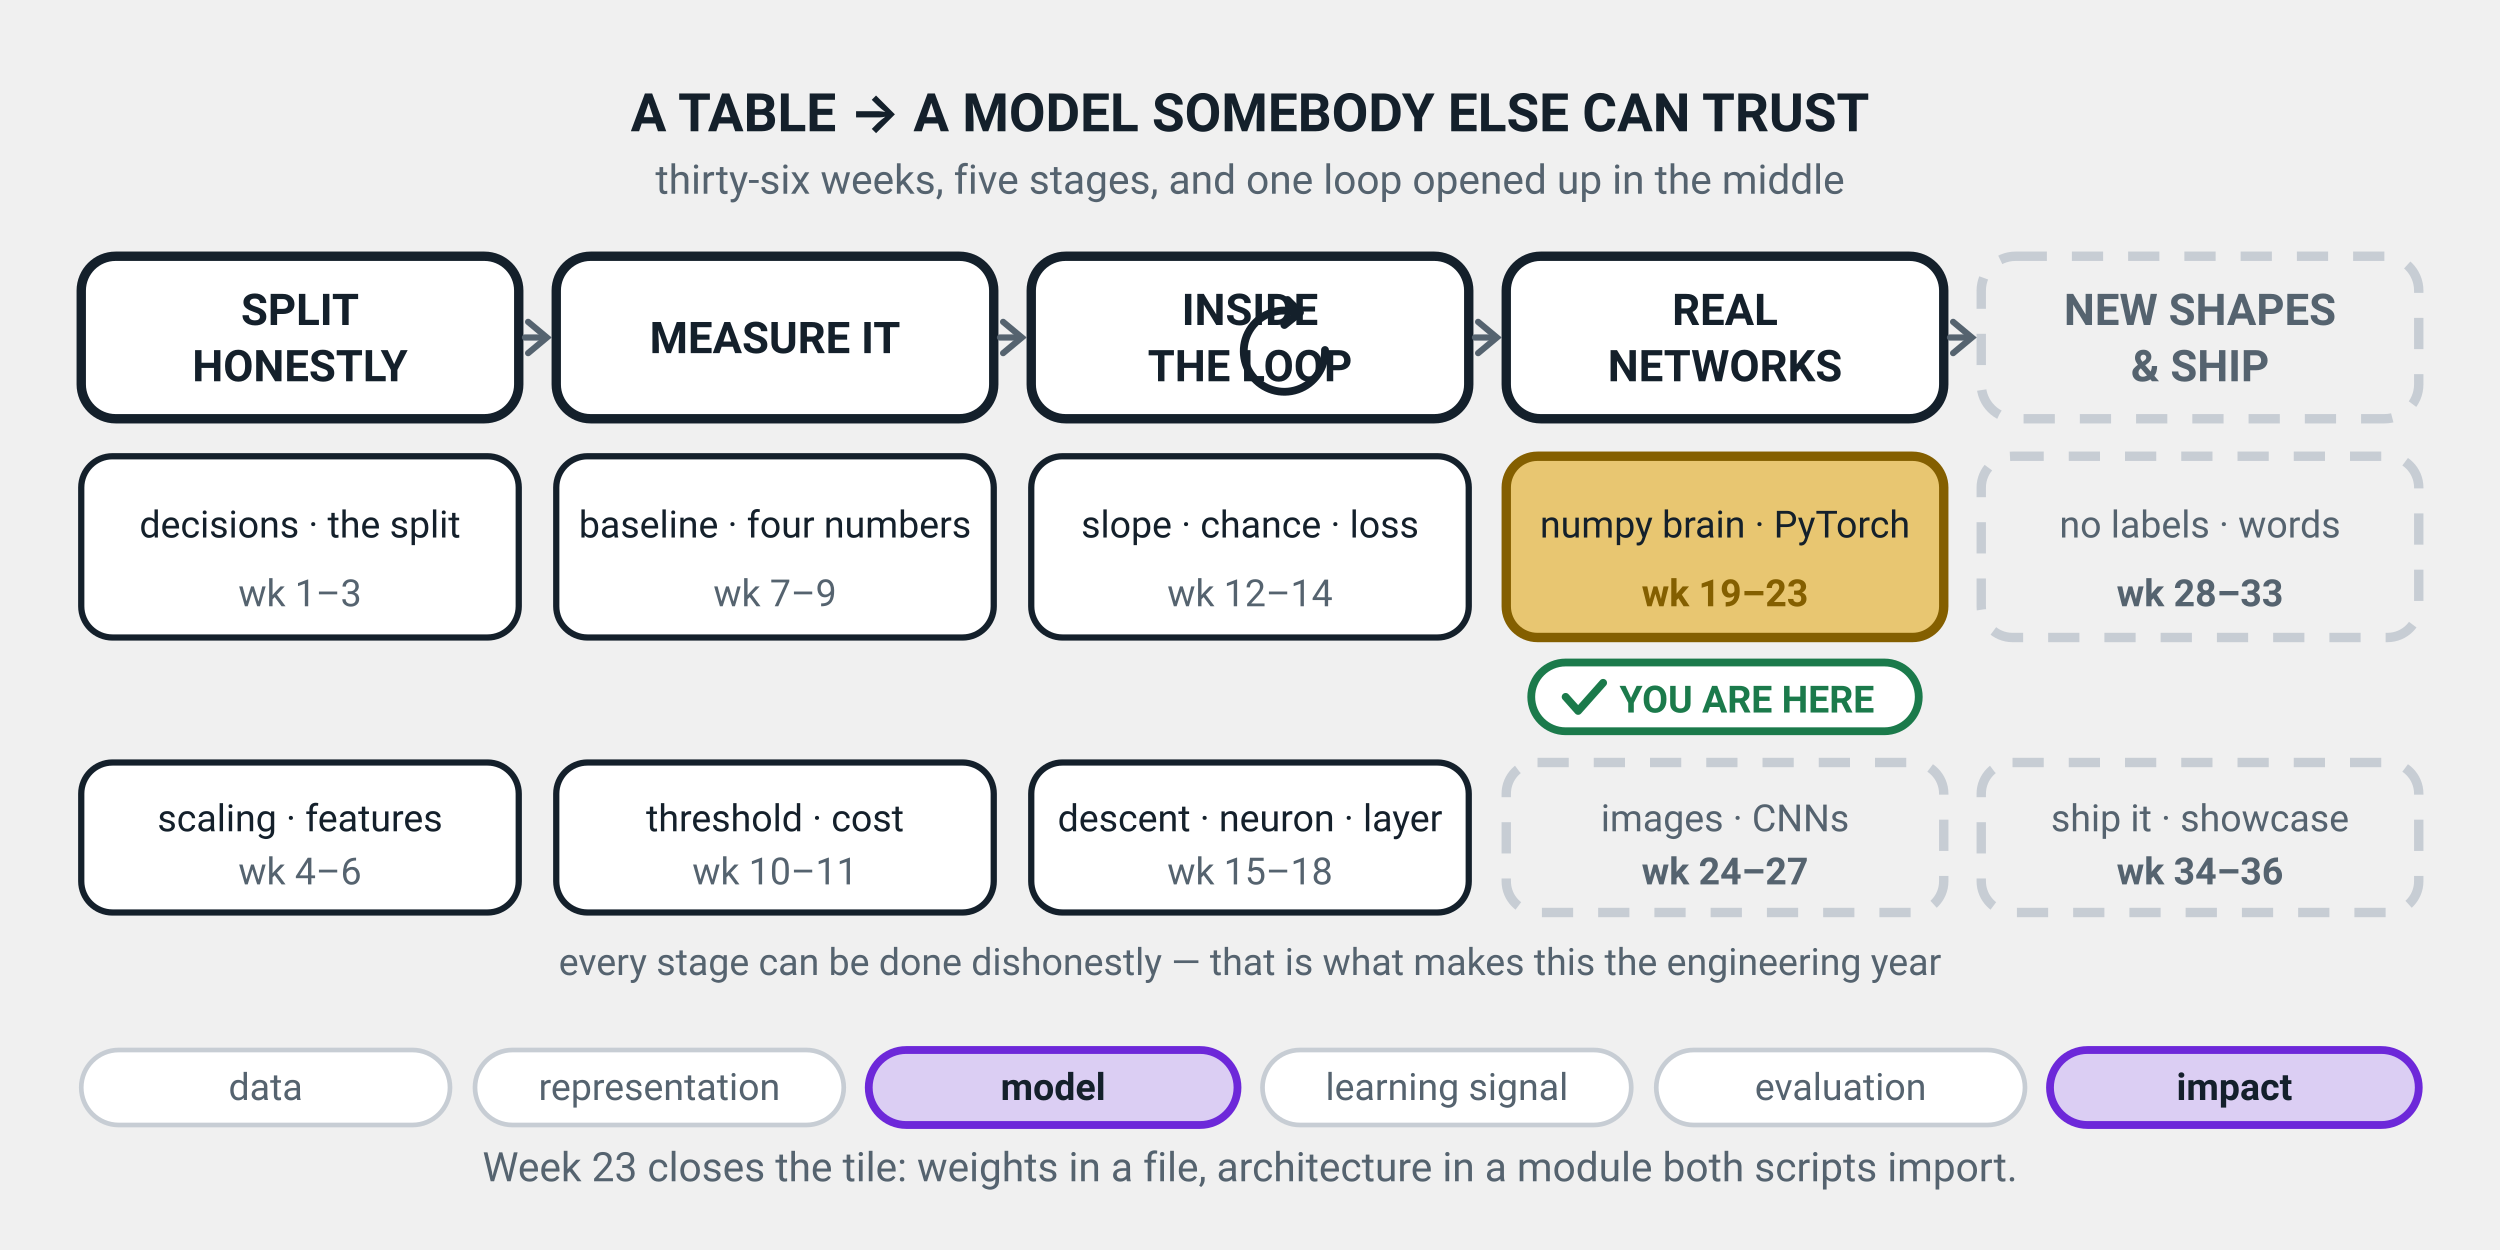
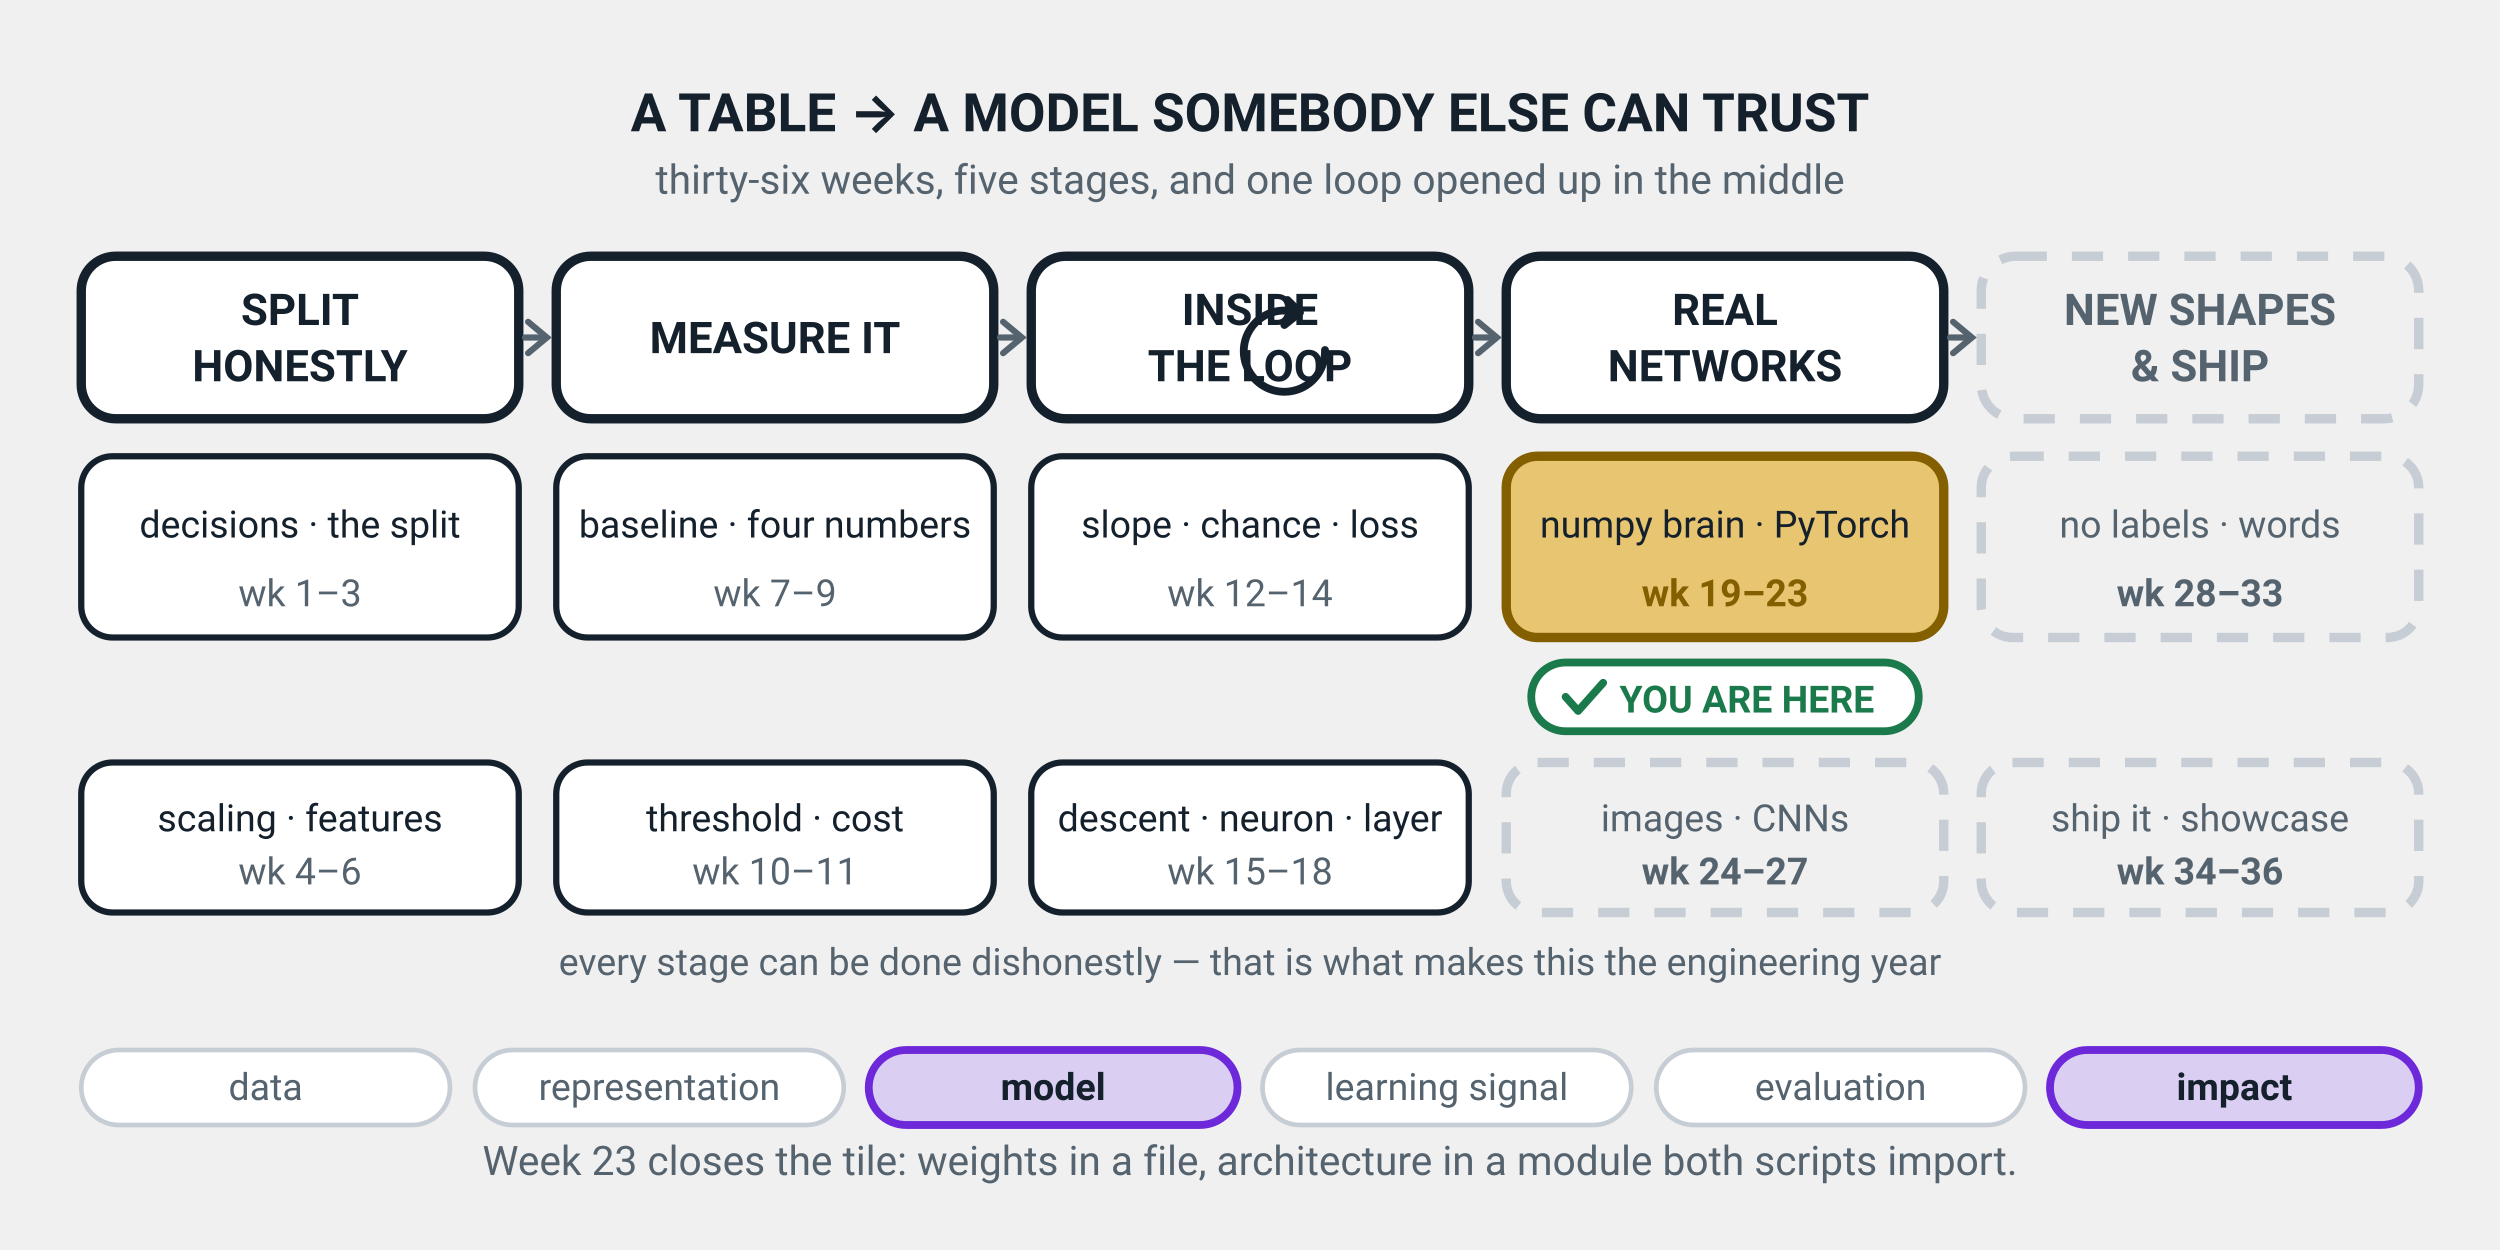
<svg xmlns="http://www.w3.org/2000/svg" viewBox="0 0 800 400" role="img" aria-labelledby="t d" font-family="ui-sans-serif, system-ui, -apple-system, 'Segoe UI', Roboto, sans-serif">
  <text x="400" y="42" text-anchor="middle" font-size="17" font-weight="700" fill="#14202B">
    A TABLE  →  A MODEL SOMEBODY ELSE CAN TRUST</text>
  <text x="400" y="62" text-anchor="middle" font-size="13" fill="#55636F">
    thirty-six weeks, five stages, and one loop opened up in the middle</text>
  <g>
    <rect x="26" y="82" width="140" height="52" rx="11" fill="#FFFFFF" stroke="#14202B" stroke-width="3" />
    <text x="96" y="104" text-anchor="middle" font-size="14" font-weight="700" fill="#14202B">SPLIT</text>
    <text x="96" y="122" text-anchor="middle" font-size="14" font-weight="700" fill="#14202B">HONESTLY</text>
    <rect x="26" y="146" width="140" height="58" rx="10" fill="#FFFFFF" stroke="#14202B" stroke-width="2" />
    <text x="96" y="172" text-anchor="middle" font-size="12" fill="#14202B">decisions · the split</text>
    <text x="96" y="194" text-anchor="middle" font-size="12" fill="#55636F">wk 1–3</text>
    <rect x="26" y="244" width="140" height="48" rx="10" fill="#FFFFFF" stroke="#14202B" stroke-width="2" />
    <text x="96" y="266" text-anchor="middle" font-size="12" fill="#14202B">scaling · features</text>
    <text x="96" y="283" text-anchor="middle" font-size="12" fill="#55636F">wk 4–6</text>
  </g>
  <g>
    <rect x="178" y="82" width="140" height="52" rx="11" fill="#FFFFFF" stroke="#14202B" stroke-width="3" />
    <text x="248" y="113" text-anchor="middle" font-size="14" font-weight="700" fill="#14202B">MEASURE IT</text>
    <rect x="178" y="146" width="140" height="58" rx="10" fill="#FFFFFF" stroke="#14202B" stroke-width="2" />
    <text x="248" y="172" text-anchor="middle" font-size="12" fill="#14202B">baseline · four numbers</text>
    <text x="248" y="194" text-anchor="middle" font-size="12" fill="#55636F">wk 7–9</text>
    <rect x="178" y="244" width="140" height="48" rx="10" fill="#FFFFFF" stroke="#14202B" stroke-width="2" />
    <text x="248" y="266" text-anchor="middle" font-size="12" fill="#14202B">threshold · cost</text>
    <text x="248" y="283" text-anchor="middle" font-size="12" fill="#55636F">wk 10–11</text>
  </g>
  <g>
    <rect x="330" y="82" width="140" height="52" rx="11" fill="#FFFFFF" stroke="#14202B" stroke-width="3" />
    <text x="400" y="104" text-anchor="middle" font-size="14" font-weight="700" fill="#14202B">INSIDE</text>
    <text x="400" y="122" text-anchor="middle" font-size="14" font-weight="700" fill="#14202B">THE LOOP</text>
    <path d="M424 112 a 13 13 0 1 1 -9 -12" fill="none" stroke="#14202B" stroke-width="2.5" stroke-linecap="round" />
    <path d="M412 96 l4 4 -5 4" fill="none" stroke="#14202B" stroke-width="2.5" stroke-linecap="round" stroke-linejoin="round" />
    <rect x="330" y="146" width="140" height="58" rx="10" fill="#FFFFFF" stroke="#14202B" stroke-width="2" />
    <text x="400" y="172" text-anchor="middle" font-size="12" fill="#14202B">slope · chance · loss</text>
    <text x="400" y="194" text-anchor="middle" font-size="12" fill="#55636F">wk 12–14</text>
    <rect x="330" y="244" width="140" height="48" rx="10" fill="#FFFFFF" stroke="#14202B" stroke-width="2" />
    <text x="400" y="266" text-anchor="middle" font-size="12" fill="#14202B">descent · neuron · layer</text>
    <text x="400" y="283" text-anchor="middle" font-size="12" fill="#55636F">wk 15–18</text>
  </g>
  <g>
    <rect x="482" y="82" width="140" height="52" rx="11" fill="#FFFFFF" stroke="#14202B" stroke-width="3" />
    <text x="552" y="104" text-anchor="middle" font-size="14" font-weight="700" fill="#14202B">REAL</text>
    <text x="552" y="122" text-anchor="middle" font-size="14" font-weight="700" fill="#14202B">NETWORKS</text>
    <rect x="482" y="146" width="140" height="58" rx="10" fill="#E8C671" stroke="#845F00" stroke-width="3" />
    <text x="552" y="172" text-anchor="middle" font-size="12" fill="#14202B">numpy brain · PyTorch</text>
    <text x="552" y="194" text-anchor="middle" font-size="12" font-weight="700" fill="#845F00">wk 19–23</text>
    <rect x="490" y="212" width="124" height="22" rx="11" fill="#FFFFFF" stroke="#1B7A4B" stroke-width="2.5" />
    <path d="M501 223 l4 4.5 l8 -9" fill="none" stroke="#1B7A4B" stroke-width="2.5" stroke-linecap="round" stroke-linejoin="round" />
    <text x="559" y="228" text-anchor="middle" font-size="12" font-weight="700" fill="#1B7A4B">YOU ARE HERE</text>
    <rect x="482" y="244" width="140" height="48" rx="10" fill="none" stroke="#C7CDD4" stroke-width="3" stroke-dasharray="10 8" />
    <text x="552" y="266" text-anchor="middle" font-size="12" fill="#55636F">images · CNNs</text>
    <text x="552" y="283" text-anchor="middle" font-size="12" font-weight="700" fill="#55636F">wk 24–27</text>
  </g>
  <g>
    <rect x="634" y="82" width="140" height="52" rx="11" fill="none" stroke="#C7CDD4" stroke-width="3" stroke-dasharray="10 8" />
    <text x="704" y="104" text-anchor="middle" font-size="14" font-weight="700" fill="#55636F">NEW SHAPES</text>
    <text x="704" y="122" text-anchor="middle" font-size="14" font-weight="700" fill="#55636F">&amp; SHIP</text>
    <rect x="634" y="146" width="140" height="58" rx="10" fill="none" stroke="#C7CDD4" stroke-width="3" stroke-dasharray="10 8" />
    <text x="704" y="172" text-anchor="middle" font-size="12" fill="#55636F">no labels · words</text>
    <text x="704" y="194" text-anchor="middle" font-size="12" font-weight="700" fill="#55636F">wk 28–33</text>
    <rect x="634" y="244" width="140" height="48" rx="10" fill="none" stroke="#C7CDD4" stroke-width="3" stroke-dasharray="10 8" />
    <text x="704" y="266" text-anchor="middle" font-size="12" fill="#55636F">ship it · showcase</text>
    <text x="704" y="283" text-anchor="middle" font-size="12" font-weight="700" fill="#55636F">wk 34–36</text>
  </g>
  <g stroke="#55636F" stroke-width="2" fill="none" stroke-linecap="round">
    <path d="M168 108 L174 108" />
    <path d="M169 103 l6 5 -6 5" />
    <path d="M320 108 L326 108" />
    <path d="M321 103 l6 5 -6 5" />
    <path d="M472 108 L478 108" />
    <path d="M473 103 l6 5 -6 5" />
    <path d="M624 108 L630 108" />
    <path d="M625 103 l6 5 -6 5" />
  </g>
  <text x="400" y="312" text-anchor="middle" font-size="12" fill="#55636F">
    every stage can be done dishonestly — that is what makes this the engineering year</text>
  <g font-size="12" text-anchor="middle">
    <rect x="26" y="336" width="118" height="24" rx="12" fill="#FFFFFF" stroke="#C7CDD4" stroke-width="1.5" />
    <text x="85" y="352" fill="#55636F">data</text>
    <rect x="152" y="336" width="118" height="24" rx="12" fill="#FFFFFF" stroke="#C7CDD4" stroke-width="1.5" />
    <text x="211" y="352" fill="#55636F">representation</text>
    <rect x="278" y="336" width="118" height="24" rx="12" fill="#DBCEF3" stroke="#6D28D9" stroke-width="2.5" />
    <text x="337" y="352" font-weight="700" fill="#14202B">model</text>
    <rect x="404" y="336" width="118" height="24" rx="12" fill="#FFFFFF" stroke="#C7CDD4" stroke-width="1.5" />
    <text x="463" y="352" fill="#55636F">learning signal</text>
    <rect x="530" y="336" width="118" height="24" rx="12" fill="#FFFFFF" stroke="#C7CDD4" stroke-width="1.5" />
    <text x="589" y="352" fill="#55636F">evaluation</text>
    <rect x="656" y="336" width="118" height="24" rx="12" fill="#DBCEF3" stroke="#6D28D9" stroke-width="2.5" />
    <text x="715" y="352" font-weight="700" fill="#14202B">impact</text>
  </g>
-   <text x="400" y="378" text-anchor="middle" font-size="13" fill="#55636F">
+   <text x="400" y="376" text-anchor="middle" font-size="13" fill="#55636F">
    Week 23 closes the tile: weights in a file, architecture in a module both scripts import.</text>
</svg>
